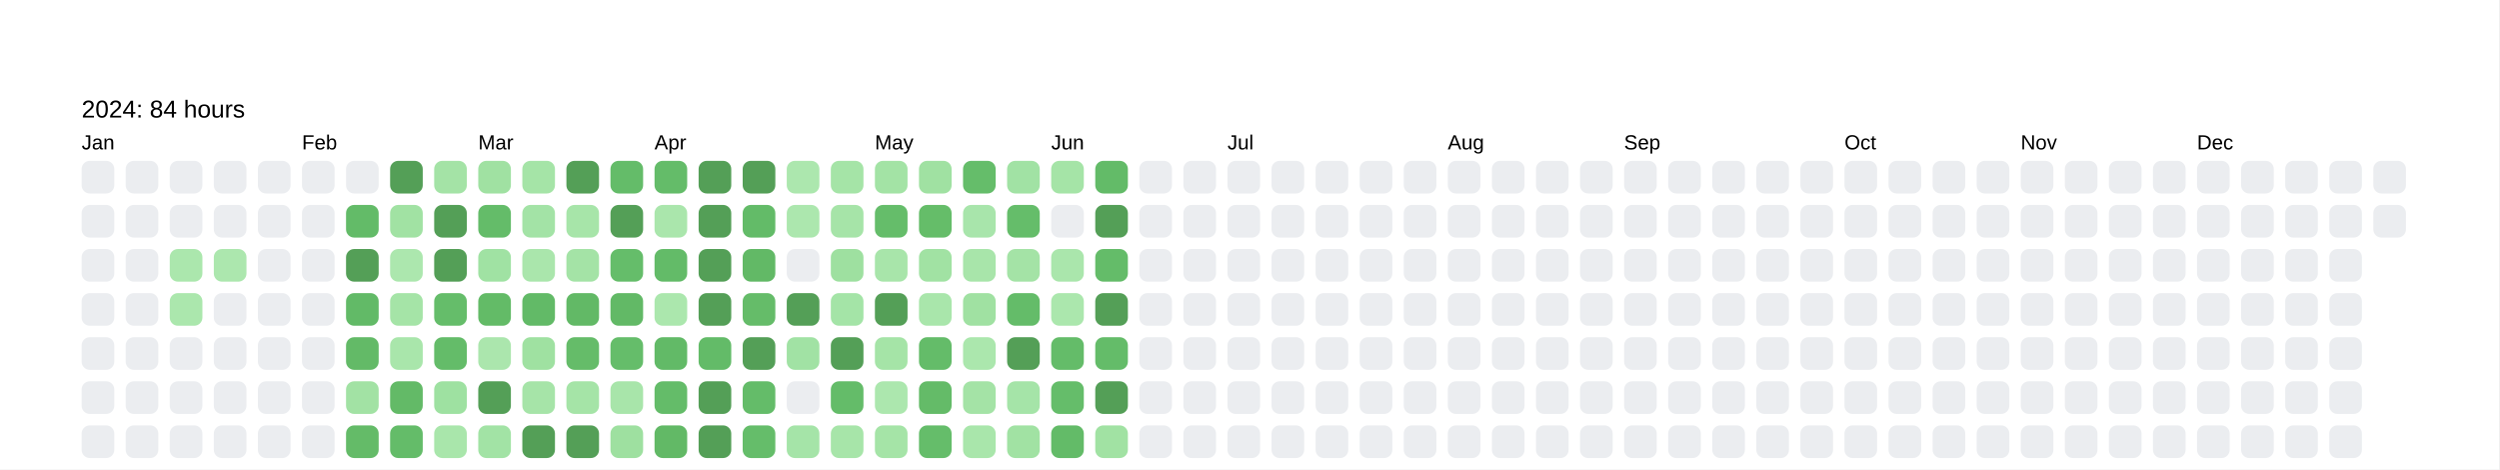
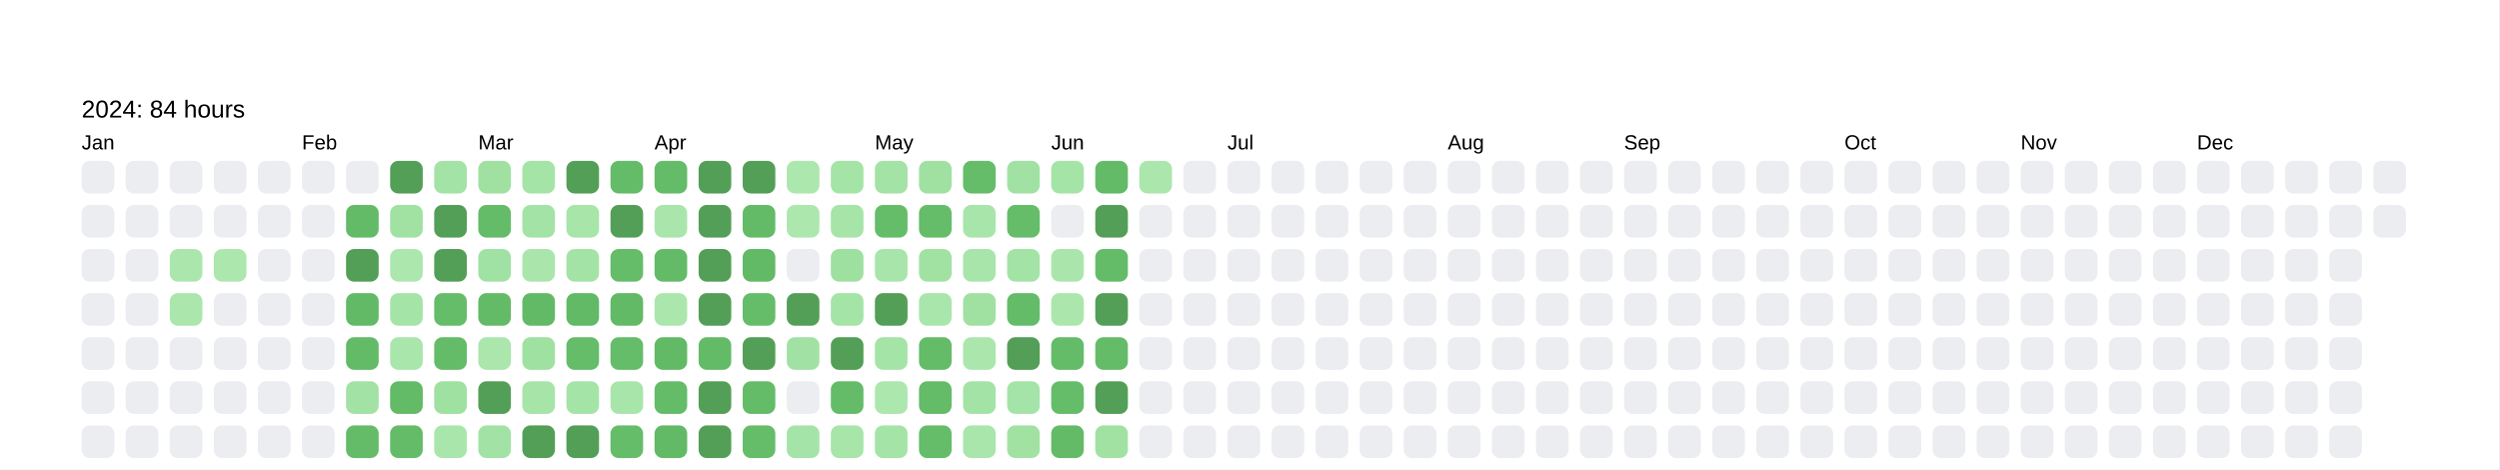
<svg xmlns="http://www.w3.org/2000/svg" baseProfile="full" height="57.5mm" version="1.1" viewBox="0,0,306.2,57.5" width="306.2mm">
  <defs />
  <rect fill="#FFFFFF" height="57.5" width="306.2" x="0" y="0" />
  <text fill="#000000" style="font-size:6px; font-family:Arial; font-weight:bold;" x="10" y="10" />
  <text fill="#000000" style="font-size:3px; font-family:Arial;" x="10" y="14.4">2024: 84 hours</text>
  <text fill="#000000" style="font-size:2.5px; font-family:Arial" x="10" y="18.3">Jan</text>
  <rect fill="#EBEDF0" height="4" rx="1" ry="1" width="4" x="10" y="19.7" />
  <rect fill="#EBEDF0" height="4" rx="1" ry="1" width="4" x="10" y="25.1" />
  <rect fill="#EBEDF0" height="4" rx="1" ry="1" width="4" x="10" y="30.5" />
  <rect fill="#EBEDF0" height="4" rx="1" ry="1" width="4" x="10" y="35.9" />
  <rect fill="#EBEDF0" height="4" rx="1" ry="1" width="4" x="10" y="41.3" />
  <rect fill="#EBEDF0" height="4" rx="1" ry="1" width="4" x="10" y="46.7" />
  <rect fill="#EBEDF0" height="4" rx="1" ry="1" width="4" x="10" y="52.1" />
  <rect fill="#EBEDF0" height="4" rx="1" ry="1" width="4" x="15.4" y="19.7" />
  <rect fill="#EBEDF0" height="4" rx="1" ry="1" width="4" x="15.4" y="25.1" />
  <rect fill="#EBEDF0" height="4" rx="1" ry="1" width="4" x="15.4" y="30.5" />
  <rect fill="#EBEDF0" height="4" rx="1" ry="1" width="4" x="15.4" y="35.9" />
  <rect fill="#EBEDF0" height="4" rx="1" ry="1" width="4" x="15.4" y="41.3" />
  <rect fill="#EBEDF0" height="4" rx="1" ry="1" width="4" x="15.4" y="46.7" />
  <rect fill="#EBEDF0" height="4" rx="1" ry="1" width="4" x="15.4" y="52.1" />
  <rect fill="#EBEDF0" height="4" rx="1" ry="1" width="4" x="20.8" y="19.7" />
  <rect fill="#EBEDF0" height="4" rx="1" ry="1" width="4" x="20.8" y="25.1" />
  <rect fill="#abe7ad" height="4" rx="1" ry="1" width="4" x="20.8" y="30.5" />
  <rect fill="#abe7ad" height="4" rx="1" ry="1" width="4" x="20.8" y="35.9" />
  <rect fill="#EBEDF0" height="4" rx="1" ry="1" width="4" x="20.8" y="41.3" />
  <rect fill="#EBEDF0" height="4" rx="1" ry="1" width="4" x="20.8" y="46.7" />
  <rect fill="#EBEDF0" height="4" rx="1" ry="1" width="4" x="20.8" y="52.1" />
  <rect fill="#EBEDF0" height="4" rx="1" ry="1" width="4" x="26.2" y="19.7" />
  <rect fill="#EBEDF0" height="4" rx="1" ry="1" width="4" x="26.2" y="25.1" />
  <rect fill="#ace7ae" height="4" rx="1" ry="1" width="4" x="26.2" y="30.5" />
  <rect fill="#EBEDF0" height="4" rx="1" ry="1" width="4" x="26.2" y="35.9" />
  <rect fill="#EBEDF0" height="4" rx="1" ry="1" width="4" x="26.2" y="41.3" />
  <rect fill="#EBEDF0" height="4" rx="1" ry="1" width="4" x="26.2" y="46.7" />
  <rect fill="#EBEDF0" height="4" rx="1" ry="1" width="4" x="26.2" y="52.1" />
  <rect fill="#EBEDF0" height="4" rx="1" ry="1" width="4" x="31.6" y="19.7" />
  <rect fill="#EBEDF0" height="4" rx="1" ry="1" width="4" x="31.6" y="25.1" />
  <rect fill="#EBEDF0" height="4" rx="1" ry="1" width="4" x="31.6" y="30.5" />
  <rect fill="#EBEDF0" height="4" rx="1" ry="1" width="4" x="31.6" y="35.9" />
  <rect fill="#EBEDF0" height="4" rx="1" ry="1" width="4" x="31.6" y="41.3" />
  <rect fill="#EBEDF0" height="4" rx="1" ry="1" width="4" x="31.6" y="46.7" />
  <rect fill="#EBEDF0" height="4" rx="1" ry="1" width="4" x="31.6" y="52.1" />
  <text fill="#000000" style="font-size:2.5px; font-family:Arial" x="37.0" y="18.3">Feb</text>
  <rect fill="#EBEDF0" height="4" rx="1" ry="1" width="4" x="37.0" y="19.7" />
  <rect fill="#EBEDF0" height="4" rx="1" ry="1" width="4" x="37.0" y="25.1" />
  <rect fill="#EBEDF0" height="4" rx="1" ry="1" width="4" x="37.0" y="30.5" />
  <rect fill="#EBEDF0" height="4" rx="1" ry="1" width="4" x="37.0" y="35.9" />
  <rect fill="#EBEDF0" height="4" rx="1" ry="1" width="4" x="37.0" y="41.3" />
  <rect fill="#EBEDF0" height="4" rx="1" ry="1" width="4" x="37.0" y="46.7" />
  <rect fill="#EBEDF0" height="4" rx="1" ry="1" width="4" x="37.0" y="52.1" />
  <rect fill="#EBEDF0" height="4" rx="1" ry="1" width="4" x="42.4" y="19.7" />
  <rect fill="#63bb68" height="4" rx="1" ry="1" width="4" x="42.4" y="25.1" />
  <rect fill="#549F57" height="4" rx="1" ry="1" width="4" x="42.4" y="30.5" />
  <rect fill="#62ba67" height="4" rx="1" ry="1" width="4" x="42.4" y="35.9" />
  <rect fill="#63ba67" height="4" rx="1" ry="1" width="4" x="42.4" y="41.3" />
  <rect fill="#a2e2a4" height="4" rx="1" ry="1" width="4" x="42.4" y="46.7" />
  <rect fill="#64bb68" height="4" rx="1" ry="1" width="4" x="42.4" y="52.1" />
  <rect fill="#549F57" height="4" rx="1" ry="1" width="4" x="47.8" y="19.7" />
  <rect fill="#a1e2a3" height="4" rx="1" ry="1" width="4" x="47.8" y="25.1" />
  <rect fill="#ace7ae" height="4" rx="1" ry="1" width="4" x="47.8" y="30.5" />
  <rect fill="#a5e4a7" height="4" rx="1" ry="1" width="4" x="47.8" y="35.9" />
  <rect fill="#a9e6ab" height="4" rx="1" ry="1" width="4" x="47.8" y="41.3" />
  <rect fill="#63ba67" height="4" rx="1" ry="1" width="4" x="47.8" y="46.7" />
  <rect fill="#64bc69" height="4" rx="1" ry="1" width="4" x="47.8" y="52.1" />
  <rect fill="#a4e3a6" height="4" rx="1" ry="1" width="4" x="53.2" y="19.7" />
  <rect fill="#549F57" height="4" rx="1" ry="1" width="4" x="53.2" y="25.1" />
  <rect fill="#549F57" height="4" rx="1" ry="1" width="4" x="53.2" y="30.5" />
  <rect fill="#65bd6a" height="4" rx="1" ry="1" width="4" x="53.2" y="35.9" />
  <rect fill="#64bc69" height="4" rx="1" ry="1" width="4" x="53.2" y="41.3" />
  <rect fill="#9ee1a1" height="4" rx="1" ry="1" width="4" x="53.2" y="46.7" />
  <rect fill="#a9e6ab" height="4" rx="1" ry="1" width="4" x="53.2" y="52.1" />
  <text fill="#000000" style="font-size:2.5px; font-family:Arial" x="58.6" y="18.3">Mar</text>
  <rect fill="#a0e1a2" height="4" rx="1" ry="1" width="4" x="58.6" y="19.7" />
  <rect fill="#64bc69" height="4" rx="1" ry="1" width="4" x="58.6" y="25.1" />
  <rect fill="#a0e2a3" height="4" rx="1" ry="1" width="4" x="58.6" y="30.5" />
  <rect fill="#63bb67" height="4" rx="1" ry="1" width="4" x="58.6" y="35.9" />
  <rect fill="#abe6ad" height="4" rx="1" ry="1" width="4" x="58.6" y="41.3" />
  <rect fill="#549F57" height="4" rx="1" ry="1" width="4" x="58.6" y="46.7" />
  <rect fill="#a2e3a5" height="4" rx="1" ry="1" width="4" x="58.6" y="52.1" />
  <rect fill="#a5e4a7" height="4" rx="1" ry="1" width="4" x="64" y="19.7" />
  <rect fill="#a3e3a6" height="4" rx="1" ry="1" width="4" x="64" y="25.1" />
  <rect fill="#aae6ac" height="4" rx="1" ry="1" width="4" x="64" y="30.5" />
  <rect fill="#62ba67" height="4" rx="1" ry="1" width="4" x="64" y="35.9" />
  <rect fill="#9fe1a1" height="4" rx="1" ry="1" width="4" x="64" y="41.3" />
  <rect fill="#a6e4a8" height="4" rx="1" ry="1" width="4" x="64" y="46.7" />
  <rect fill="#549F57" height="4" rx="1" ry="1" width="4" x="64" y="52.1" />
  <rect fill="#549F57" height="4" rx="1" ry="1" width="4" x="69.4" y="19.7" />
  <rect fill="#a7e5a9" height="4" rx="1" ry="1" width="4" x="69.4" y="25.1" />
  <rect fill="#a4e3a6" height="4" rx="1" ry="1" width="4" x="69.4" y="30.5" />
  <rect fill="#62b966" height="4" rx="1" ry="1" width="4" x="69.4" y="35.9" />
  <rect fill="#65bc69" height="4" rx="1" ry="1" width="4" x="69.4" y="41.3" />
  <rect fill="#a5e4a7" height="4" rx="1" ry="1" width="4" x="69.4" y="46.7" />
  <rect fill="#549F57" height="4" rx="1" ry="1" width="4" x="69.4" y="52.1" />
  <rect fill="#64bc69" height="4" rx="1" ry="1" width="4" x="74.8" y="19.7" />
  <rect fill="#549F57" height="4" rx="1" ry="1" width="4" x="74.8" y="25.1" />
  <rect fill="#65bd6a" height="4" rx="1" ry="1" width="4" x="74.8" y="30.5" />
  <rect fill="#62b966" height="4" rx="1" ry="1" width="4" x="74.8" y="35.9" />
  <rect fill="#65bd6a" height="4" rx="1" ry="1" width="4" x="74.8" y="41.3" />
  <rect fill="#a8e5aa" height="4" rx="1" ry="1" width="4" x="74.8" y="46.7" />
-   <rect fill="#9ee0a0" height="4" rx="1" ry="1" width="4" x="74.8" y="52.1" />
+   <rect fill="#65bd6a" height="4" rx="1" ry="1" width="4" x="74.8" y="52.1" />
  <text fill="#000000" style="font-size:2.5px; font-family:Arial" x="80.2" y="18.3">Apr</text>
  <rect fill="#64bc69" height="4" rx="1" ry="1" width="4" x="80.2" y="19.7" />
  <rect fill="#aae6ac" height="4" rx="1" ry="1" width="4" x="80.2" y="25.1" />
  <rect fill="#63bb68" height="4" rx="1" ry="1" width="4" x="80.2" y="30.5" />
  <rect fill="#abe7ad" height="4" rx="1" ry="1" width="4" x="80.2" y="35.9" />
  <rect fill="#62ba67" height="4" rx="1" ry="1" width="4" x="80.2" y="41.3" />
  <rect fill="#64bc69" height="4" rx="1" ry="1" width="4" x="80.2" y="46.7" />
  <rect fill="#62b966" height="4" rx="1" ry="1" width="4" x="80.2" y="52.1" />
  <rect fill="#549F57" height="4" rx="1" ry="1" width="4" x="85.6" y="19.7" />
  <rect fill="#549F57" height="4" rx="1" ry="1" width="4" x="85.6" y="25.1" />
  <rect fill="#549F57" height="4" rx="1" ry="1" width="4" x="85.6" y="30.5" />
  <rect fill="#549F57" height="4" rx="1" ry="1" width="4" x="85.6" y="35.9" />
  <rect fill="#63bb68" height="4" rx="1" ry="1" width="4" x="85.6" y="41.3" />
  <rect fill="#549F57" height="4" rx="1" ry="1" width="4" x="85.6" y="46.7" />
  <rect fill="#549F57" height="4" rx="1" ry="1" width="4" x="85.6" y="52.1" />
  <rect fill="#549F57" height="4" rx="1" ry="1" width="4" x="91" y="19.7" />
  <rect fill="#63bb68" height="4" rx="1" ry="1" width="4" x="91" y="25.1" />
  <rect fill="#62b966" height="4" rx="1" ry="1" width="4" x="91" y="30.5" />
  <rect fill="#65bc69" height="4" rx="1" ry="1" width="4" x="91" y="35.9" />
  <rect fill="#549F57" height="4" rx="1" ry="1" width="4" x="91" y="41.3" />
  <rect fill="#64bc69" height="4" rx="1" ry="1" width="4" x="91" y="46.7" />
  <rect fill="#65bd6a" height="4" rx="1" ry="1" width="4" x="91" y="52.1" />
  <rect fill="#ace7ae" height="4" rx="1" ry="1" width="4" x="96.4" y="19.7" />
  <rect fill="#ace7ae" height="4" rx="1" ry="1" width="4" x="96.4" y="25.1" />
  <rect fill="#EBEDF0" height="4" rx="1" ry="1" width="4" x="96.4" y="30.5" />
  <rect fill="#549F57" height="4" rx="1" ry="1" width="4" x="96.4" y="35.9" />
  <rect fill="#a1e2a4" height="4" rx="1" ry="1" width="4" x="96.4" y="41.3" />
  <rect fill="#EBEDF0" height="4" rx="1" ry="1" width="4" x="96.4" y="46.7" />
  <rect fill="#a5e4a8" height="4" rx="1" ry="1" width="4" x="96.4" y="52.1" />
  <rect fill="#a5e4a7" height="4" rx="1" ry="1" width="4" x="101.8" y="19.7" />
  <rect fill="#a6e4a8" height="4" rx="1" ry="1" width="4" x="101.8" y="25.1" />
  <rect fill="#9ee0a0" height="4" rx="1" ry="1" width="4" x="101.8" y="30.5" />
  <rect fill="#a4e4a7" height="4" rx="1" ry="1" width="4" x="101.8" y="35.9" />
  <rect fill="#549F57" height="4" rx="1" ry="1" width="4" x="101.8" y="41.3" />
  <rect fill="#64bc69" height="4" rx="1" ry="1" width="4" x="101.8" y="46.7" />
  <rect fill="#a7e5a9" height="4" rx="1" ry="1" width="4" x="101.8" y="52.1" />
  <text fill="#000000" style="font-size:2.5px; font-family:Arial" x="107.2" y="18.3">May</text>
  <rect fill="#a3e3a5" height="4" rx="1" ry="1" width="4" x="107.2" y="19.7" />
  <rect fill="#65bd6a" height="4" rx="1" ry="1" width="4" x="107.2" y="25.1" />
  <rect fill="#a8e5aa" height="4" rx="1" ry="1" width="4" x="107.2" y="30.5" />
  <rect fill="#549F57" height="4" rx="1" ry="1" width="4" x="107.2" y="35.9" />
  <rect fill="#a5e4a7" height="4" rx="1" ry="1" width="4" x="107.2" y="41.3" />
  <rect fill="#ace7ae" height="4" rx="1" ry="1" width="4" x="107.2" y="46.7" />
  <rect fill="#a5e4a7" height="4" rx="1" ry="1" width="4" x="107.2" y="52.1" />
  <rect fill="#a0e1a2" height="4" rx="1" ry="1" width="4" x="112.6" y="19.7" />
  <rect fill="#65bd69" height="4" rx="1" ry="1" width="4" x="112.6" y="25.1" />
  <rect fill="#a1e2a3" height="4" rx="1" ry="1" width="4" x="112.6" y="30.5" />
  <rect fill="#a9e6ab" height="4" rx="1" ry="1" width="4" x="112.6" y="35.9" />
  <rect fill="#64bc69" height="4" rx="1" ry="1" width="4" x="112.6" y="41.3" />
  <rect fill="#64bb68" height="4" rx="1" ry="1" width="4" x="112.6" y="46.7" />
  <rect fill="#65bd6a" height="4" rx="1" ry="1" width="4" x="112.6" y="52.1" />
  <rect fill="#65bd6a" height="4" rx="1" ry="1" width="4" x="118" y="19.7" />
  <rect fill="#a8e5ab" height="4" rx="1" ry="1" width="4" x="118" y="25.1" />
  <rect fill="#a8e5aa" height="4" rx="1" ry="1" width="4" x="118" y="30.5" />
  <rect fill="#a0e1a2" height="4" rx="1" ry="1" width="4" x="118" y="35.9" />
  <rect fill="#abe7ad" height="4" rx="1" ry="1" width="4" x="118" y="41.3" />
  <rect fill="#a4e3a6" height="4" rx="1" ry="1" width="4" x="118" y="46.7" />
  <rect fill="#a9e6ab" height="4" rx="1" ry="1" width="4" x="118" y="52.1" />
  <rect fill="#a1e2a4" height="4" rx="1" ry="1" width="4" x="123.4" y="19.7" />
  <rect fill="#65bd6a" height="4" rx="1" ry="1" width="4" x="123.4" y="25.1" />
  <rect fill="#a4e3a6" height="4" rx="1" ry="1" width="4" x="123.4" y="30.5" />
  <rect fill="#64bc69" height="4" rx="1" ry="1" width="4" x="123.4" y="35.9" />
  <rect fill="#549F57" height="4" rx="1" ry="1" width="4" x="123.4" y="41.3" />
  <rect fill="#a5e4a8" height="4" rx="1" ry="1" width="4" x="123.4" y="46.7" />
  <rect fill="#a1e2a3" height="4" rx="1" ry="1" width="4" x="123.4" y="52.1" />
  <text fill="#000000" style="font-size:2.5px; font-family:Arial" x="128.8" y="18.3">Jun</text>
  <rect fill="#a5e4a7" height="4" rx="1" ry="1" width="4" x="128.8" y="19.7" />
  <rect fill="#EBEDF0" height="4" rx="1" ry="1" width="4" x="128.8" y="25.1" />
  <rect fill="#aae6ac" height="4" rx="1" ry="1" width="4" x="128.8" y="30.5" />
  <rect fill="#abe7ad" height="4" rx="1" ry="1" width="4" x="128.8" y="35.9" />
  <rect fill="#64bc69" height="4" rx="1" ry="1" width="4" x="128.8" y="41.3" />
  <rect fill="#65bd6a" height="4" rx="1" ry="1" width="4" x="128.8" y="46.7" />
  <rect fill="#63bb68" height="4" rx="1" ry="1" width="4" x="128.8" y="52.1" />
  <rect fill="#63bb68" height="4" rx="1" ry="1" width="4" x="134.2" y="19.7" />
  <rect fill="#549F57" height="4" rx="1" ry="1" width="4" x="134.2" y="25.1" />
  <rect fill="#64bc69" height="4" rx="1" ry="1" width="4" x="134.2" y="30.5" />
  <rect fill="#549F57" height="4" rx="1" ry="1" width="4" x="134.2" y="35.9" />
  <rect fill="#64bc69" height="4" rx="1" ry="1" width="4" x="134.2" y="41.3" />
  <rect fill="#549F57" height="4" rx="1" ry="1" width="4" x="134.2" y="46.7" />
  <rect fill="#a1e2a3" height="4" rx="1" ry="1" width="4" x="134.2" y="52.1" />
-   <rect fill="#EBEDF0" height="4" rx="1" ry="1" width="4" x="139.6" y="19.7" />
+   <rect fill="#abe6ad" height="4" rx="1" ry="1" width="4" x="139.6" y="19.7" />
  <rect fill="#EBEDF0" height="4" rx="1" ry="1" width="4" x="139.6" y="25.1" />
  <rect fill="#EBEDF0" height="4" rx="1" ry="1" width="4" x="139.6" y="30.5" />
  <rect fill="#EBEDF0" height="4" rx="1" ry="1" width="4" x="139.6" y="35.9" />
  <rect fill="#EBEDF0" height="4" rx="1" ry="1" width="4" x="139.6" y="41.3" />
  <rect fill="#EBEDF0" height="4" rx="1" ry="1" width="4" x="139.6" y="46.7" />
  <rect fill="#EBEDF0" height="4" rx="1" ry="1" width="4" x="139.6" y="52.1" />
  <rect fill="#EBEDF0" height="4" rx="1" ry="1" width="4" x="145" y="19.7" />
  <rect fill="#EBEDF0" height="4" rx="1" ry="1" width="4" x="145" y="25.1" />
  <rect fill="#EBEDF0" height="4" rx="1" ry="1" width="4" x="145" y="30.5" />
  <rect fill="#EBEDF0" height="4" rx="1" ry="1" width="4" x="145" y="35.9" />
  <rect fill="#EBEDF0" height="4" rx="1" ry="1" width="4" x="145" y="41.3" />
  <rect fill="#EBEDF0" height="4" rx="1" ry="1" width="4" x="145" y="46.7" />
  <rect fill="#EBEDF0" height="4" rx="1" ry="1" width="4" x="145" y="52.1" />
  <text fill="#000000" style="font-size:2.5px; font-family:Arial" x="150.4" y="18.3">Jul</text>
  <rect fill="#EBEDF0" height="4" rx="1" ry="1" width="4" x="150.4" y="19.7" />
  <rect fill="#EBEDF0" height="4" rx="1" ry="1" width="4" x="150.4" y="25.1" />
  <rect fill="#EBEDF0" height="4" rx="1" ry="1" width="4" x="150.4" y="30.5" />
  <rect fill="#EBEDF0" height="4" rx="1" ry="1" width="4" x="150.4" y="35.9" />
  <rect fill="#EBEDF0" height="4" rx="1" ry="1" width="4" x="150.4" y="41.3" />
  <rect fill="#EBEDF0" height="4" rx="1" ry="1" width="4" x="150.4" y="46.7" />
  <rect fill="#EBEDF0" height="4" rx="1" ry="1" width="4" x="150.4" y="52.1" />
  <rect fill="#EBEDF0" height="4" rx="1" ry="1" width="4" x="155.8" y="19.7" />
  <rect fill="#EBEDF0" height="4" rx="1" ry="1" width="4" x="155.8" y="25.1" />
  <rect fill="#EBEDF0" height="4" rx="1" ry="1" width="4" x="155.8" y="30.5" />
  <rect fill="#EBEDF0" height="4" rx="1" ry="1" width="4" x="155.8" y="35.9" />
  <rect fill="#EBEDF0" height="4" rx="1" ry="1" width="4" x="155.8" y="41.3" />
  <rect fill="#EBEDF0" height="4" rx="1" ry="1" width="4" x="155.8" y="46.7" />
  <rect fill="#EBEDF0" height="4" rx="1" ry="1" width="4" x="155.8" y="52.1" />
  <rect fill="#EBEDF0" height="4" rx="1" ry="1" width="4" x="161.2" y="19.7" />
  <rect fill="#EBEDF0" height="4" rx="1" ry="1" width="4" x="161.2" y="25.1" />
  <rect fill="#EBEDF0" height="4" rx="1" ry="1" width="4" x="161.2" y="30.5" />
  <rect fill="#EBEDF0" height="4" rx="1" ry="1" width="4" x="161.2" y="35.9" />
  <rect fill="#EBEDF0" height="4" rx="1" ry="1" width="4" x="161.2" y="41.3" />
  <rect fill="#EBEDF0" height="4" rx="1" ry="1" width="4" x="161.2" y="46.7" />
  <rect fill="#EBEDF0" height="4" rx="1" ry="1" width="4" x="161.2" y="52.1" />
  <rect fill="#EBEDF0" height="4" rx="1" ry="1" width="4" x="166.6" y="19.7" />
  <rect fill="#EBEDF0" height="4" rx="1" ry="1" width="4" x="166.6" y="25.1" />
  <rect fill="#EBEDF0" height="4" rx="1" ry="1" width="4" x="166.6" y="30.5" />
  <rect fill="#EBEDF0" height="4" rx="1" ry="1" width="4" x="166.6" y="35.9" />
  <rect fill="#EBEDF0" height="4" rx="1" ry="1" width="4" x="166.6" y="41.3" />
  <rect fill="#EBEDF0" height="4" rx="1" ry="1" width="4" x="166.6" y="46.7" />
  <rect fill="#EBEDF0" height="4" rx="1" ry="1" width="4" x="166.6" y="52.1" />
  <rect fill="#EBEDF0" height="4" rx="1" ry="1" width="4" x="172" y="19.7" />
  <rect fill="#EBEDF0" height="4" rx="1" ry="1" width="4" x="172" y="25.1" />
  <rect fill="#EBEDF0" height="4" rx="1" ry="1" width="4" x="172" y="30.5" />
  <rect fill="#EBEDF0" height="4" rx="1" ry="1" width="4" x="172" y="35.9" />
  <rect fill="#EBEDF0" height="4" rx="1" ry="1" width="4" x="172" y="41.3" />
  <rect fill="#EBEDF0" height="4" rx="1" ry="1" width="4" x="172" y="46.7" />
  <rect fill="#EBEDF0" height="4" rx="1" ry="1" width="4" x="172" y="52.1" />
  <text fill="#000000" style="font-size:2.5px; font-family:Arial" x="177.4" y="18.3">Aug</text>
  <rect fill="#EBEDF0" height="4" rx="1" ry="1" width="4" x="177.4" y="19.7" />
  <rect fill="#EBEDF0" height="4" rx="1" ry="1" width="4" x="177.4" y="25.1" />
  <rect fill="#EBEDF0" height="4" rx="1" ry="1" width="4" x="177.4" y="30.5" />
  <rect fill="#EBEDF0" height="4" rx="1" ry="1" width="4" x="177.4" y="35.9" />
  <rect fill="#EBEDF0" height="4" rx="1" ry="1" width="4" x="177.4" y="41.3" />
  <rect fill="#EBEDF0" height="4" rx="1" ry="1" width="4" x="177.4" y="46.7" />
  <rect fill="#EBEDF0" height="4" rx="1" ry="1" width="4" x="177.4" y="52.1" />
  <rect fill="#EBEDF0" height="4" rx="1" ry="1" width="4" x="182.8" y="19.7" />
  <rect fill="#EBEDF0" height="4" rx="1" ry="1" width="4" x="182.8" y="25.1" />
  <rect fill="#EBEDF0" height="4" rx="1" ry="1" width="4" x="182.8" y="30.5" />
  <rect fill="#EBEDF0" height="4" rx="1" ry="1" width="4" x="182.8" y="35.9" />
  <rect fill="#EBEDF0" height="4" rx="1" ry="1" width="4" x="182.8" y="41.3" />
  <rect fill="#EBEDF0" height="4" rx="1" ry="1" width="4" x="182.8" y="46.7" />
  <rect fill="#EBEDF0" height="4" rx="1" ry="1" width="4" x="182.8" y="52.1" />
  <rect fill="#EBEDF0" height="4" rx="1" ry="1" width="4" x="188.2" y="19.7" />
  <rect fill="#EBEDF0" height="4" rx="1" ry="1" width="4" x="188.2" y="25.1" />
  <rect fill="#EBEDF0" height="4" rx="1" ry="1" width="4" x="188.2" y="30.5" />
  <rect fill="#EBEDF0" height="4" rx="1" ry="1" width="4" x="188.2" y="35.9" />
  <rect fill="#EBEDF0" height="4" rx="1" ry="1" width="4" x="188.2" y="41.3" />
  <rect fill="#EBEDF0" height="4" rx="1" ry="1" width="4" x="188.2" y="46.7" />
  <rect fill="#EBEDF0" height="4" rx="1" ry="1" width="4" x="188.2" y="52.1" />
  <rect fill="#EBEDF0" height="4" rx="1" ry="1" width="4" x="193.6" y="19.7" />
  <rect fill="#EBEDF0" height="4" rx="1" ry="1" width="4" x="193.6" y="25.1" />
  <rect fill="#EBEDF0" height="4" rx="1" ry="1" width="4" x="193.6" y="30.5" />
  <rect fill="#EBEDF0" height="4" rx="1" ry="1" width="4" x="193.6" y="35.9" />
  <rect fill="#EBEDF0" height="4" rx="1" ry="1" width="4" x="193.6" y="41.3" />
  <rect fill="#EBEDF0" height="4" rx="1" ry="1" width="4" x="193.6" y="46.7" />
  <rect fill="#EBEDF0" height="4" rx="1" ry="1" width="4" x="193.6" y="52.1" />
  <text fill="#000000" style="font-size:2.5px; font-family:Arial" x="199" y="18.3">Sep</text>
  <rect fill="#EBEDF0" height="4" rx="1" ry="1" width="4" x="199" y="19.7" />
  <rect fill="#EBEDF0" height="4" rx="1" ry="1" width="4" x="199" y="25.1" />
  <rect fill="#EBEDF0" height="4" rx="1" ry="1" width="4" x="199" y="30.5" />
  <rect fill="#EBEDF0" height="4" rx="1" ry="1" width="4" x="199" y="35.9" />
  <rect fill="#EBEDF0" height="4" rx="1" ry="1" width="4" x="199" y="41.3" />
  <rect fill="#EBEDF0" height="4" rx="1" ry="1" width="4" x="199" y="46.7" />
  <rect fill="#EBEDF0" height="4" rx="1" ry="1" width="4" x="199" y="52.1" />
  <rect fill="#EBEDF0" height="4" rx="1" ry="1" width="4" x="204.4" y="19.7" />
  <rect fill="#EBEDF0" height="4" rx="1" ry="1" width="4" x="204.4" y="25.1" />
  <rect fill="#EBEDF0" height="4" rx="1" ry="1" width="4" x="204.4" y="30.5" />
  <rect fill="#EBEDF0" height="4" rx="1" ry="1" width="4" x="204.4" y="35.9" />
  <rect fill="#EBEDF0" height="4" rx="1" ry="1" width="4" x="204.4" y="41.3" />
  <rect fill="#EBEDF0" height="4" rx="1" ry="1" width="4" x="204.4" y="46.7" />
  <rect fill="#EBEDF0" height="4" rx="1" ry="1" width="4" x="204.4" y="52.1" />
  <rect fill="#EBEDF0" height="4" rx="1" ry="1" width="4" x="209.8" y="19.7" />
  <rect fill="#EBEDF0" height="4" rx="1" ry="1" width="4" x="209.8" y="25.1" />
  <rect fill="#EBEDF0" height="4" rx="1" ry="1" width="4" x="209.8" y="30.5" />
  <rect fill="#EBEDF0" height="4" rx="1" ry="1" width="4" x="209.8" y="35.9" />
  <rect fill="#EBEDF0" height="4" rx="1" ry="1" width="4" x="209.8" y="41.3" />
  <rect fill="#EBEDF0" height="4" rx="1" ry="1" width="4" x="209.8" y="46.7" />
  <rect fill="#EBEDF0" height="4" rx="1" ry="1" width="4" x="209.8" y="52.1" />
  <rect fill="#EBEDF0" height="4" rx="1" ry="1" width="4" x="215.2" y="19.7" />
  <rect fill="#EBEDF0" height="4" rx="1" ry="1" width="4" x="215.2" y="25.1" />
  <rect fill="#EBEDF0" height="4" rx="1" ry="1" width="4" x="215.2" y="30.5" />
  <rect fill="#EBEDF0" height="4" rx="1" ry="1" width="4" x="215.2" y="35.9" />
  <rect fill="#EBEDF0" height="4" rx="1" ry="1" width="4" x="215.2" y="41.3" />
  <rect fill="#EBEDF0" height="4" rx="1" ry="1" width="4" x="215.2" y="46.7" />
  <rect fill="#EBEDF0" height="4" rx="1" ry="1" width="4" x="215.2" y="52.1" />
  <rect fill="#EBEDF0" height="4" rx="1" ry="1" width="4" x="220.6" y="19.7" />
  <rect fill="#EBEDF0" height="4" rx="1" ry="1" width="4" x="220.6" y="25.1" />
  <rect fill="#EBEDF0" height="4" rx="1" ry="1" width="4" x="220.6" y="30.5" />
  <rect fill="#EBEDF0" height="4" rx="1" ry="1" width="4" x="220.6" y="35.9" />
  <rect fill="#EBEDF0" height="4" rx="1" ry="1" width="4" x="220.6" y="41.3" />
  <rect fill="#EBEDF0" height="4" rx="1" ry="1" width="4" x="220.6" y="46.7" />
  <rect fill="#EBEDF0" height="4" rx="1" ry="1" width="4" x="220.6" y="52.1" />
  <text fill="#000000" style="font-size:2.5px; font-family:Arial" x="226" y="18.3">Oct</text>
  <rect fill="#EBEDF0" height="4" rx="1" ry="1" width="4" x="226" y="19.7" />
  <rect fill="#EBEDF0" height="4" rx="1" ry="1" width="4" x="226" y="25.1" />
  <rect fill="#EBEDF0" height="4" rx="1" ry="1" width="4" x="226" y="30.5" />
  <rect fill="#EBEDF0" height="4" rx="1" ry="1" width="4" x="226" y="35.9" />
  <rect fill="#EBEDF0" height="4" rx="1" ry="1" width="4" x="226" y="41.3" />
  <rect fill="#EBEDF0" height="4" rx="1" ry="1" width="4" x="226" y="46.7" />
  <rect fill="#EBEDF0" height="4" rx="1" ry="1" width="4" x="226" y="52.1" />
  <rect fill="#EBEDF0" height="4" rx="1" ry="1" width="4" x="231.4" y="19.7" />
  <rect fill="#EBEDF0" height="4" rx="1" ry="1" width="4" x="231.4" y="25.1" />
  <rect fill="#EBEDF0" height="4" rx="1" ry="1" width="4" x="231.4" y="30.5" />
  <rect fill="#EBEDF0" height="4" rx="1" ry="1" width="4" x="231.4" y="35.9" />
  <rect fill="#EBEDF0" height="4" rx="1" ry="1" width="4" x="231.4" y="41.3" />
  <rect fill="#EBEDF0" height="4" rx="1" ry="1" width="4" x="231.4" y="46.7" />
  <rect fill="#EBEDF0" height="4" rx="1" ry="1" width="4" x="231.4" y="52.1" />
  <rect fill="#EBEDF0" height="4" rx="1" ry="1" width="4" x="236.8" y="19.7" />
  <rect fill="#EBEDF0" height="4" rx="1" ry="1" width="4" x="236.8" y="25.1" />
  <rect fill="#EBEDF0" height="4" rx="1" ry="1" width="4" x="236.8" y="30.5" />
  <rect fill="#EBEDF0" height="4" rx="1" ry="1" width="4" x="236.8" y="35.9" />
  <rect fill="#EBEDF0" height="4" rx="1" ry="1" width="4" x="236.8" y="41.3" />
  <rect fill="#EBEDF0" height="4" rx="1" ry="1" width="4" x="236.8" y="46.7" />
  <rect fill="#EBEDF0" height="4" rx="1" ry="1" width="4" x="236.8" y="52.1" />
  <rect fill="#EBEDF0" height="4" rx="1" ry="1" width="4" x="242.2" y="19.7" />
  <rect fill="#EBEDF0" height="4" rx="1" ry="1" width="4" x="242.2" y="25.1" />
  <rect fill="#EBEDF0" height="4" rx="1" ry="1" width="4" x="242.2" y="30.5" />
  <rect fill="#EBEDF0" height="4" rx="1" ry="1" width="4" x="242.2" y="35.9" />
  <rect fill="#EBEDF0" height="4" rx="1" ry="1" width="4" x="242.2" y="41.3" />
  <rect fill="#EBEDF0" height="4" rx="1" ry="1" width="4" x="242.2" y="46.7" />
  <rect fill="#EBEDF0" height="4" rx="1" ry="1" width="4" x="242.2" y="52.1" />
  <text fill="#000000" style="font-size:2.5px; font-family:Arial" x="247.6" y="18.3">Nov</text>
  <rect fill="#EBEDF0" height="4" rx="1" ry="1" width="4" x="247.6" y="19.7" />
  <rect fill="#EBEDF0" height="4" rx="1" ry="1" width="4" x="247.6" y="25.1" />
  <rect fill="#EBEDF0" height="4" rx="1" ry="1" width="4" x="247.6" y="30.5" />
  <rect fill="#EBEDF0" height="4" rx="1" ry="1" width="4" x="247.6" y="35.9" />
  <rect fill="#EBEDF0" height="4" rx="1" ry="1" width="4" x="247.6" y="41.3" />
  <rect fill="#EBEDF0" height="4" rx="1" ry="1" width="4" x="247.6" y="46.7" />
  <rect fill="#EBEDF0" height="4" rx="1" ry="1" width="4" x="247.6" y="52.1" />
  <rect fill="#EBEDF0" height="4" rx="1" ry="1" width="4" x="253" y="19.7" />
  <rect fill="#EBEDF0" height="4" rx="1" ry="1" width="4" x="253" y="25.1" />
  <rect fill="#EBEDF0" height="4" rx="1" ry="1" width="4" x="253" y="30.5" />
  <rect fill="#EBEDF0" height="4" rx="1" ry="1" width="4" x="253" y="35.9" />
  <rect fill="#EBEDF0" height="4" rx="1" ry="1" width="4" x="253" y="41.3" />
  <rect fill="#EBEDF0" height="4" rx="1" ry="1" width="4" x="253" y="46.7" />
  <rect fill="#EBEDF0" height="4" rx="1" ry="1" width="4" x="253" y="52.1" />
  <rect fill="#EBEDF0" height="4" rx="1" ry="1" width="4" x="258.4" y="19.7" />
  <rect fill="#EBEDF0" height="4" rx="1" ry="1" width="4" x="258.4" y="25.1" />
  <rect fill="#EBEDF0" height="4" rx="1" ry="1" width="4" x="258.4" y="30.5" />
  <rect fill="#EBEDF0" height="4" rx="1" ry="1" width="4" x="258.4" y="35.9" />
  <rect fill="#EBEDF0" height="4" rx="1" ry="1" width="4" x="258.4" y="41.3" />
  <rect fill="#EBEDF0" height="4" rx="1" ry="1" width="4" x="258.4" y="46.7" />
  <rect fill="#EBEDF0" height="4" rx="1" ry="1" width="4" x="258.4" y="52.1" />
  <rect fill="#EBEDF0" height="4" rx="1" ry="1" width="4" x="263.8" y="19.7" />
  <rect fill="#EBEDF0" height="4" rx="1" ry="1" width="4" x="263.8" y="25.1" />
  <rect fill="#EBEDF0" height="4" rx="1" ry="1" width="4" x="263.8" y="30.5" />
  <rect fill="#EBEDF0" height="4" rx="1" ry="1" width="4" x="263.8" y="35.9" />
  <rect fill="#EBEDF0" height="4" rx="1" ry="1" width="4" x="263.8" y="41.3" />
  <rect fill="#EBEDF0" height="4" rx="1" ry="1" width="4" x="263.8" y="46.7" />
  <rect fill="#EBEDF0" height="4" rx="1" ry="1" width="4" x="263.8" y="52.1" />
  <text fill="#000000" style="font-size:2.5px; font-family:Arial" x="269.2" y="18.3">Dec</text>
  <rect fill="#EBEDF0" height="4" rx="1" ry="1" width="4" x="269.2" y="19.7" />
  <rect fill="#EBEDF0" height="4" rx="1" ry="1" width="4" x="269.2" y="25.1" />
  <rect fill="#EBEDF0" height="4" rx="1" ry="1" width="4" x="269.2" y="30.5" />
  <rect fill="#EBEDF0" height="4" rx="1" ry="1" width="4" x="269.2" y="35.9" />
  <rect fill="#EBEDF0" height="4" rx="1" ry="1" width="4" x="269.2" y="41.3" />
  <rect fill="#EBEDF0" height="4" rx="1" ry="1" width="4" x="269.2" y="46.7" />
  <rect fill="#EBEDF0" height="4" rx="1" ry="1" width="4" x="269.2" y="52.1" />
  <rect fill="#EBEDF0" height="4" rx="1" ry="1" width="4" x="274.6" y="19.7" />
  <rect fill="#EBEDF0" height="4" rx="1" ry="1" width="4" x="274.6" y="25.1" />
  <rect fill="#EBEDF0" height="4" rx="1" ry="1" width="4" x="274.6" y="30.5" />
  <rect fill="#EBEDF0" height="4" rx="1" ry="1" width="4" x="274.6" y="35.9" />
  <rect fill="#EBEDF0" height="4" rx="1" ry="1" width="4" x="274.6" y="41.3" />
  <rect fill="#EBEDF0" height="4" rx="1" ry="1" width="4" x="274.6" y="46.7" />
  <rect fill="#EBEDF0" height="4" rx="1" ry="1" width="4" x="274.6" y="52.1" />
  <rect fill="#EBEDF0" height="4" rx="1" ry="1" width="4" x="280" y="19.7" />
  <rect fill="#EBEDF0" height="4" rx="1" ry="1" width="4" x="280" y="25.1" />
  <rect fill="#EBEDF0" height="4" rx="1" ry="1" width="4" x="280" y="30.5" />
  <rect fill="#EBEDF0" height="4" rx="1" ry="1" width="4" x="280" y="35.9" />
  <rect fill="#EBEDF0" height="4" rx="1" ry="1" width="4" x="280" y="41.3" />
  <rect fill="#EBEDF0" height="4" rx="1" ry="1" width="4" x="280" y="46.7" />
  <rect fill="#EBEDF0" height="4" rx="1" ry="1" width="4" x="280" y="52.1" />
  <rect fill="#EBEDF0" height="4" rx="1" ry="1" width="4" x="285.4" y="19.7" />
  <rect fill="#EBEDF0" height="4" rx="1" ry="1" width="4" x="285.4" y="25.1" />
  <rect fill="#EBEDF0" height="4" rx="1" ry="1" width="4" x="285.4" y="30.5" />
  <rect fill="#EBEDF0" height="4" rx="1" ry="1" width="4" x="285.4" y="35.9" />
  <rect fill="#EBEDF0" height="4" rx="1" ry="1" width="4" x="285.4" y="41.3" />
  <rect fill="#EBEDF0" height="4" rx="1" ry="1" width="4" x="285.4" y="46.7" />
  <rect fill="#EBEDF0" height="4" rx="1" ry="1" width="4" x="285.4" y="52.1" />
  <rect fill="#EBEDF0" height="4" rx="1" ry="1" width="4" x="290.8" y="19.7" />
  <rect fill="#EBEDF0" height="4" rx="1" ry="1" width="4" x="290.8" y="25.1" />
</svg>
